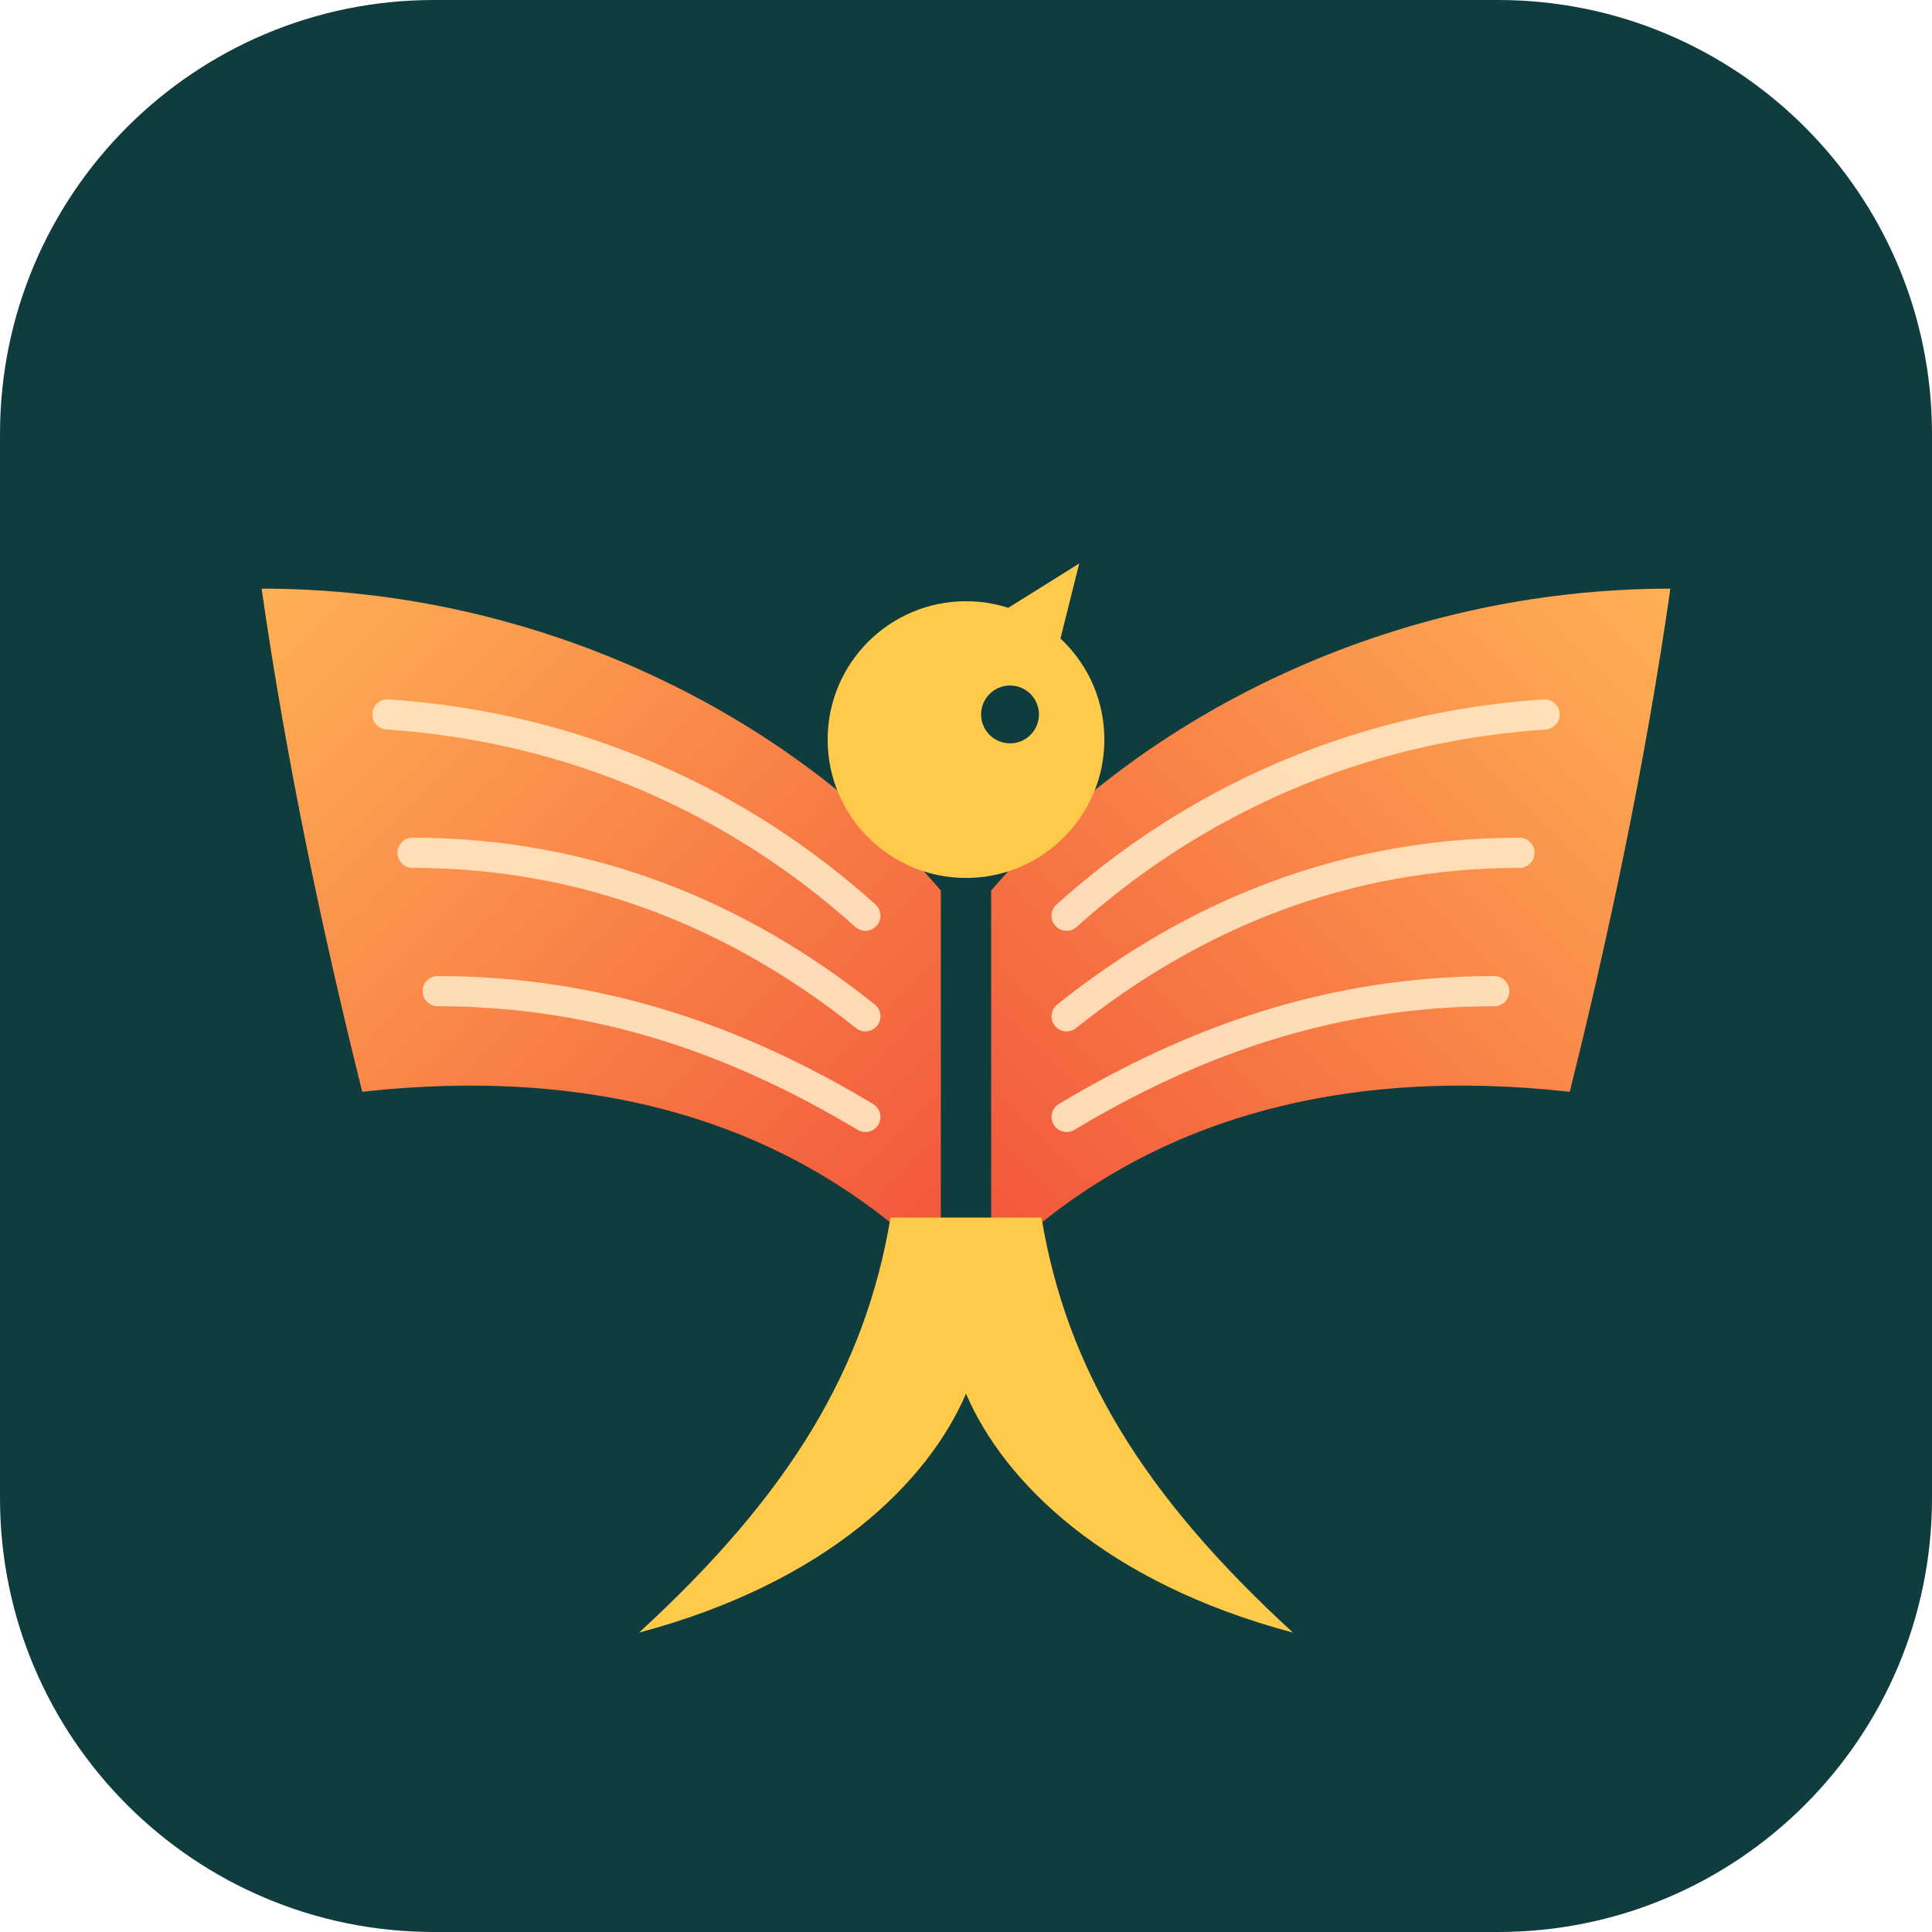
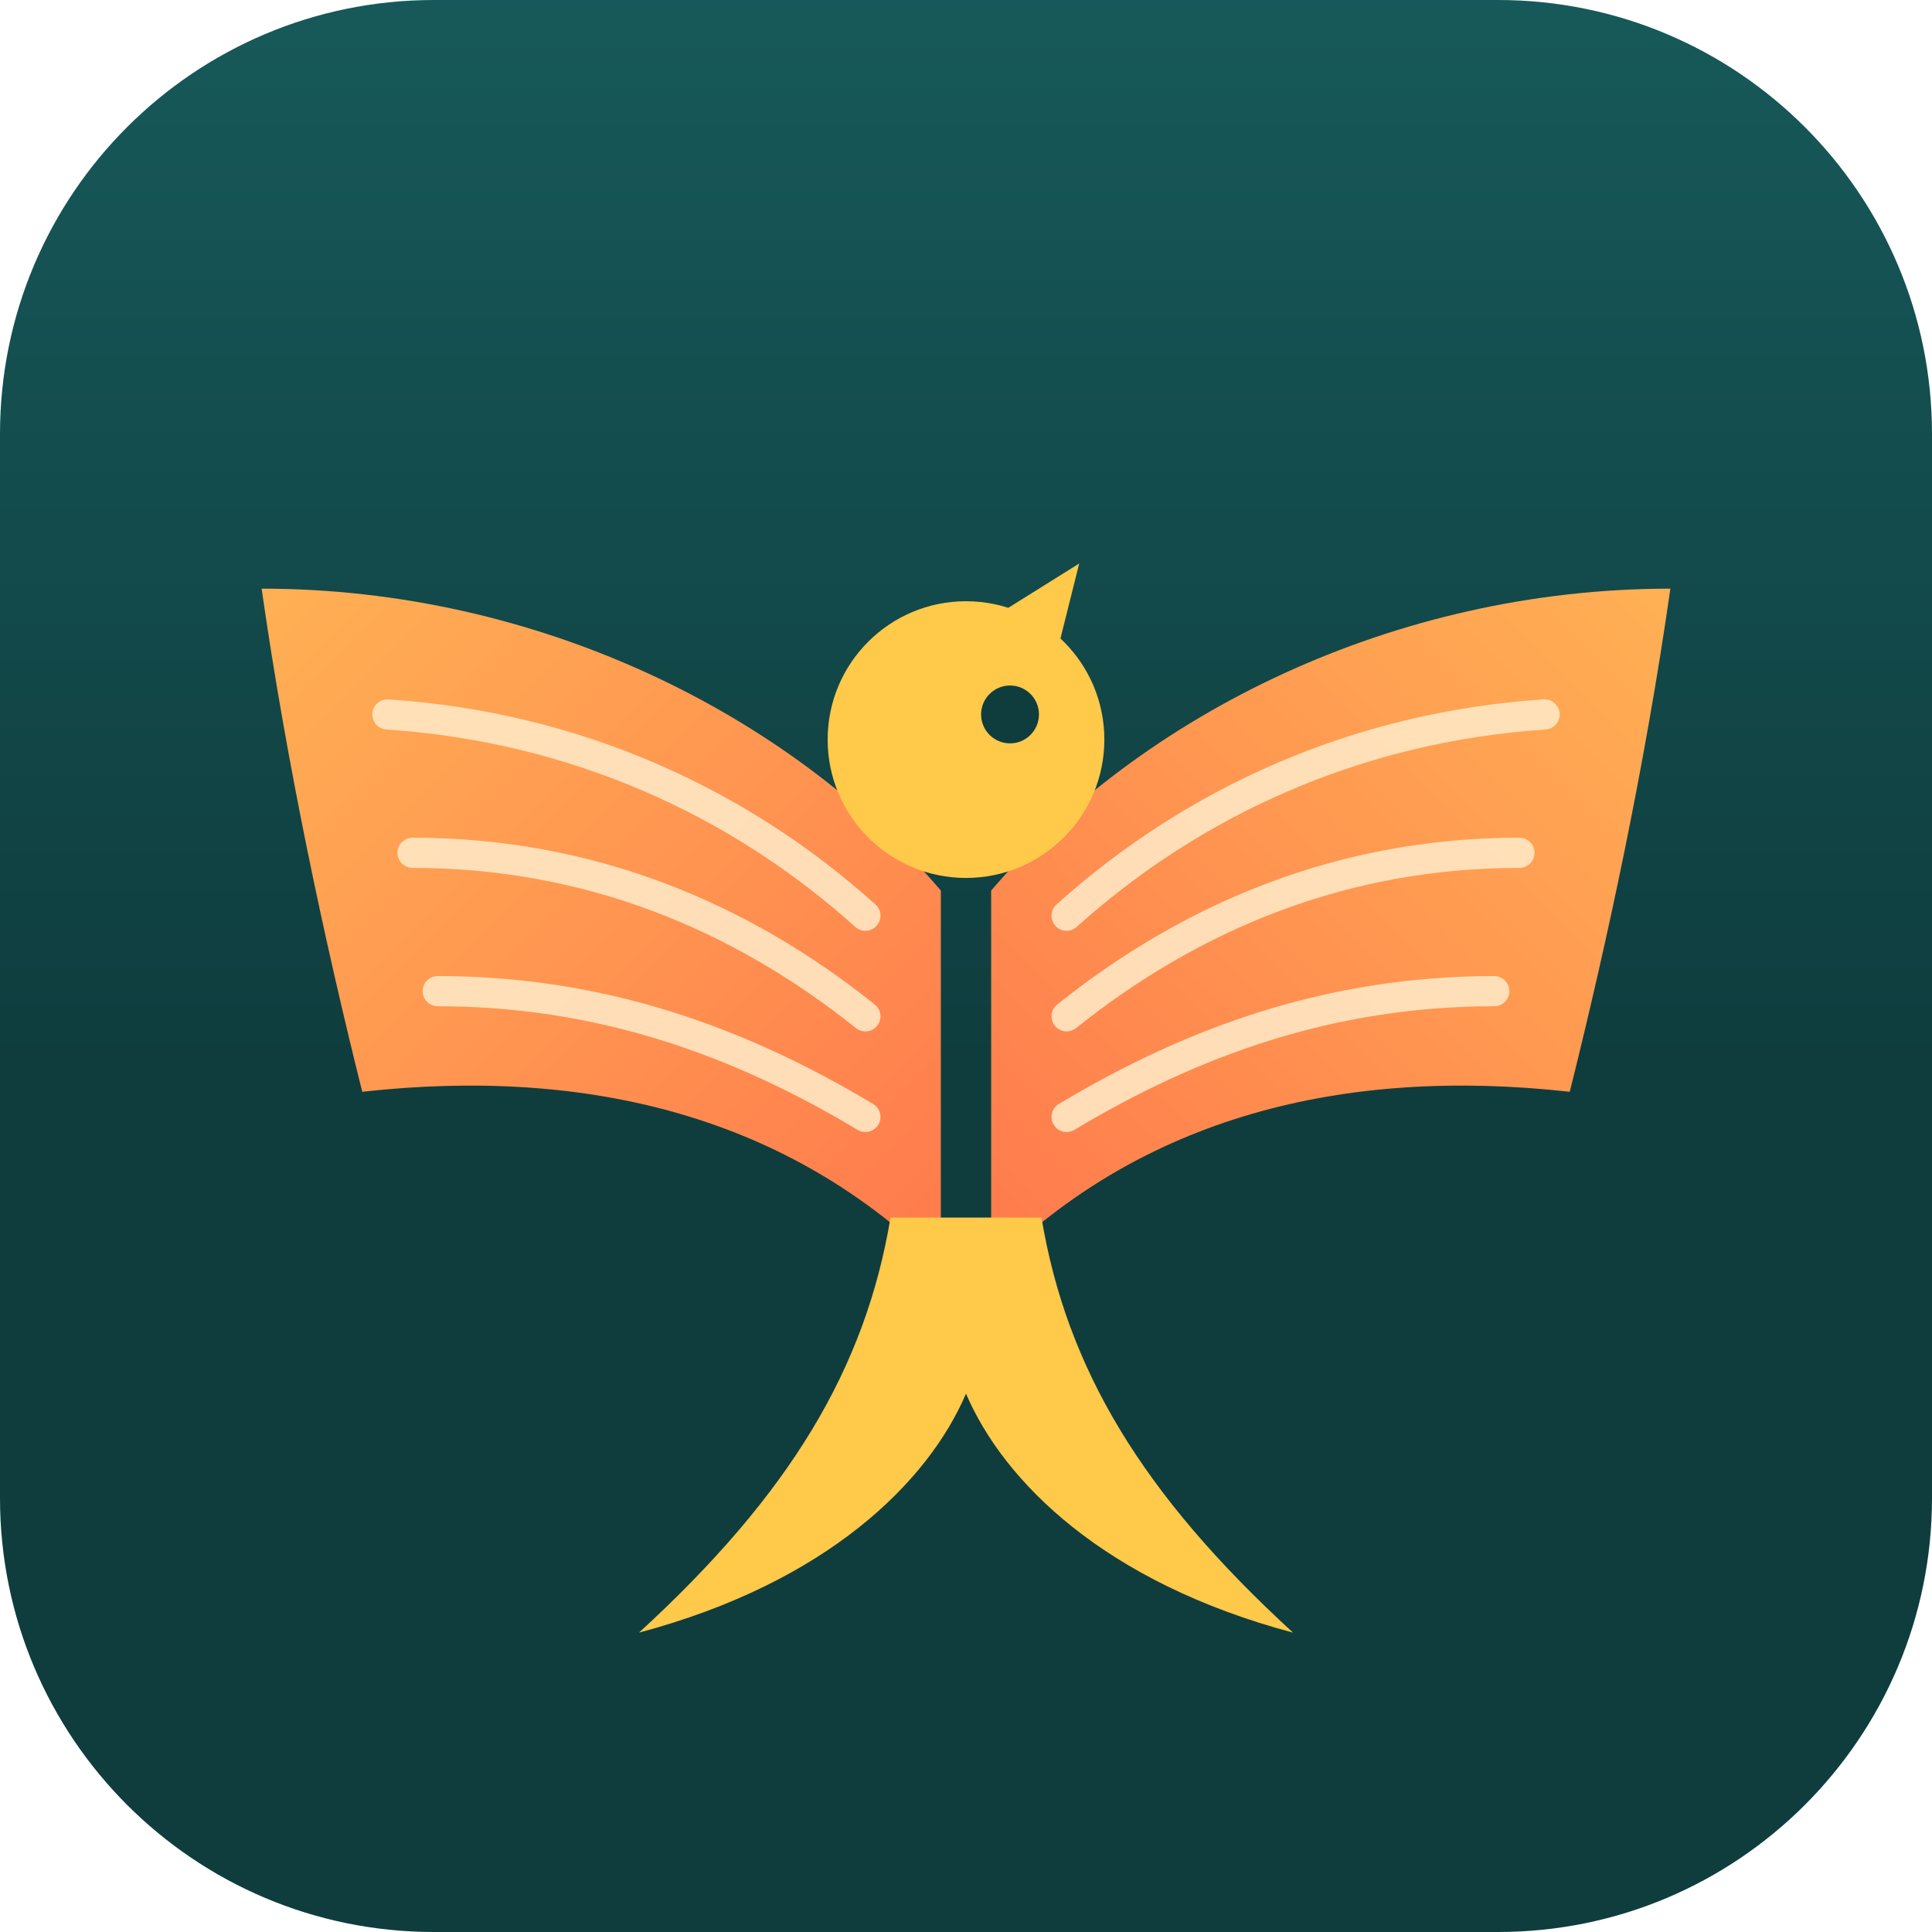
<svg xmlns="http://www.w3.org/2000/svg" viewBox="0 0 1024 1024" width="1024" height="1024">
  <defs>
+     <linearGradient id="bg" x1="0" y1="0" x2="0" y2="1">
+       <stop offset="0" stop-color="#17595A" />
+       <stop offset="0.55" stop-color="#0F3D3E" />
+     </linearGradient>
    <linearGradient id="pg" x1="0" y1="0" x2="1" y2="1">
      <stop offset="0" stop-color="#FFB054" />
-       <stop offset="1" stop-color="#F2553B" />
+       <stop offset="1" stop-color="#FF7A4D" />
    </linearGradient>
    <linearGradient id="pg2" x1="1" y1="0" x2="0" y2="1">
      <stop offset="0" stop-color="#FFB054" />
-       <stop offset="1" stop-color="#F2553B" />
+       <stop offset="1" stop-color="#FF7A4D" />
    </linearGradient>
  </defs>
-   <rect width="1024" height="1024" rx="230" ry="230" fill="#0F3D3E" />
+   <rect width="1024" height="1024" rx="230" ry="230" fill="url(#bg)" />
  <svg x="112" y="112" width="800" height="800" viewBox="0 0 120 120">
    <path d="M58 54 C46 40 26 30 4 30 C6 44 9 58 12 70 C30 68 46 72 58 84 Z" fill="url(#pg)" />
    <path d="M62 54 C74 40 94 30 116 30 C114 44 111 58 108 70 C90 68 74 72 62 84 Z" fill="url(#pg2)" />
    <path d="M52 56 C42 47 29 41 14 40 M52 64 C42 56 30 51 16 51 M52 72 C42 66 31 62 18 62 M68 56 C78 47 91 41 106 40 M68 64 C78 56 90 51 104 51 M68 72 C78 66 89 62 102 62" stroke="#FFE7C2" stroke-width="2.4" fill="none" stroke-linecap="round" opacity=".9" />
    <path d="M54 80 C52 92 46 102 34 113 C49 109 57 101 60 94 C63 101 71 109 86 113 C74 102 68 92 66 80 Z" fill="#FFC94A" />
    <circle cx="60" cy="42" r="11" fill="#FFC94A" />
    <path d="M61 33 l8 -5 l-2 8 Z" fill="#FFC94A" />
    <circle cx="63.5" cy="40" r="2.3" fill="#0F3D3E" />
  </svg>
</svg>
